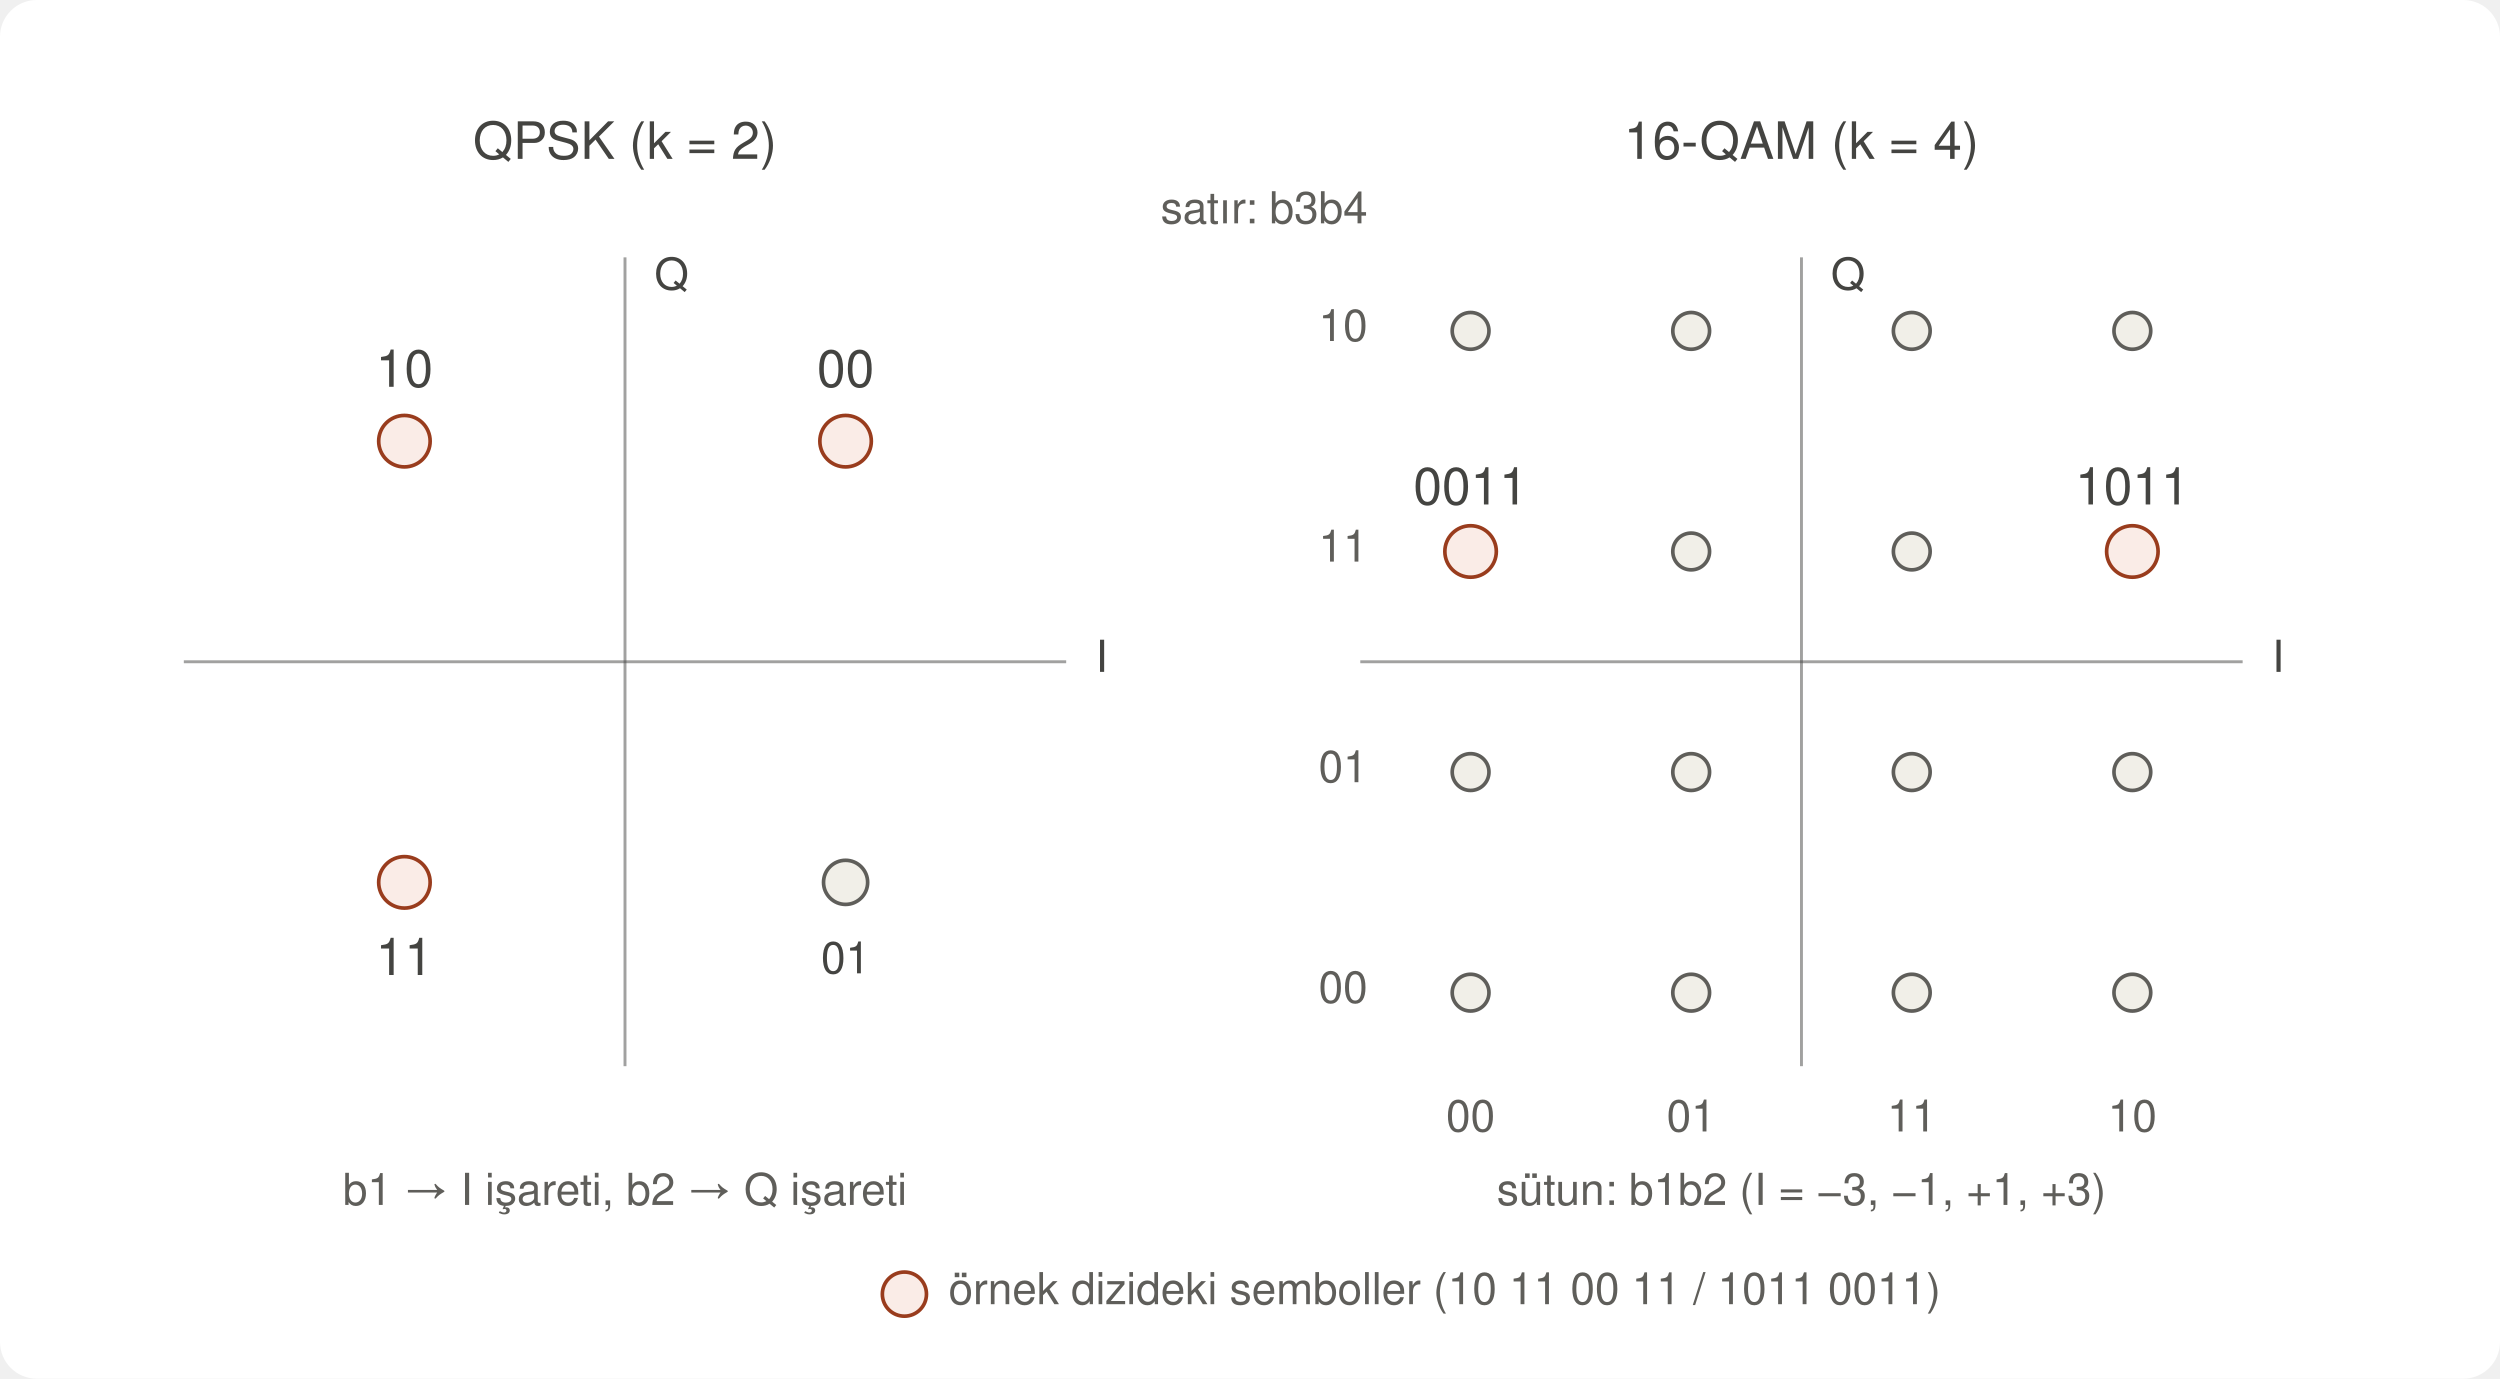
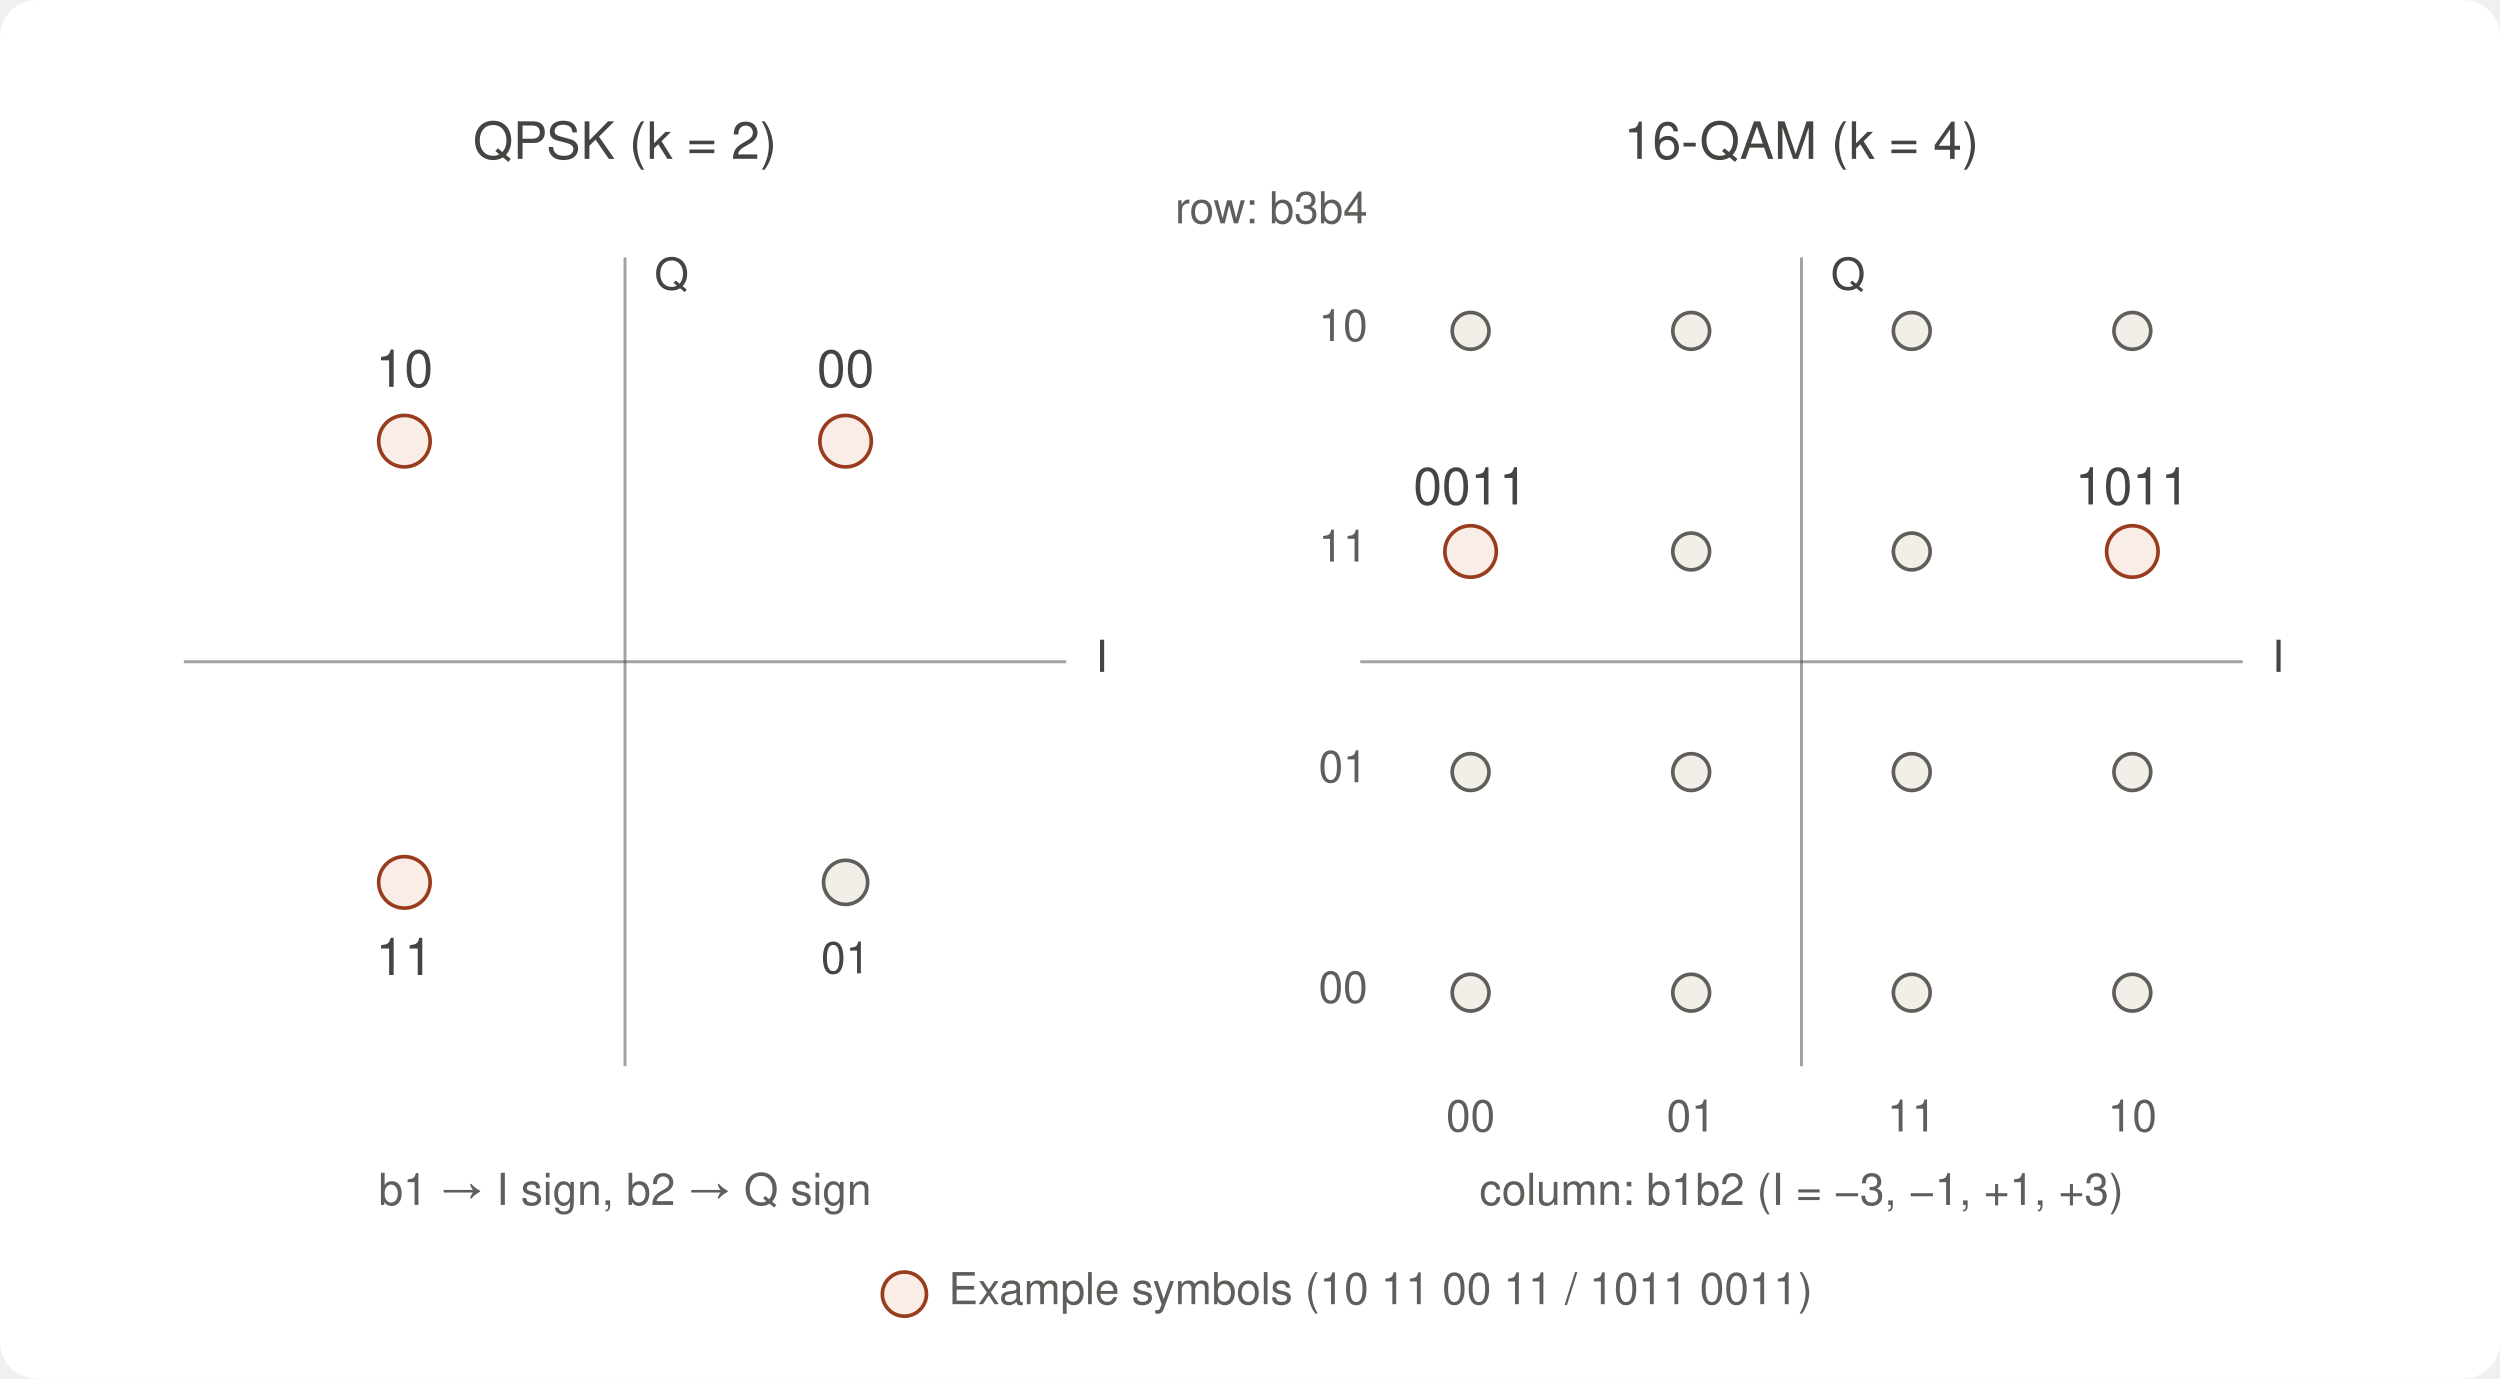
<svg xmlns="http://www.w3.org/2000/svg" width="680" height="375" viewBox="0 0 680 375" role="img" font-family="Helvetica, Arial, sans-serif">
  <defs>
    <marker id="arrow" viewBox="0 0 10 10" refX="8" refY="5" markerWidth="6" markerHeight="6" orient="auto-start-reverse">
      <path d="M2 1L8 5L2 9" fill="none" stroke="#444441" stroke-width="1.5" stroke-linecap="round" stroke-linejoin="round" />
    </marker>
  </defs>
  <rect x="0" y="0" width="680" height="375" fill="#ffffff" rx="10" />
  <text x="170" y="40" font-size="14" font-weight="500" fill="#444441" text-anchor="middle" dominant-baseline="central">QPSK (k = 2)</text>
  <text x="490" y="40" font-size="14" font-weight="500" fill="#444441" text-anchor="middle" dominant-baseline="central">16-QAM (k = 4)</text>
  <line x1="50" y1="180" x2="290" y2="180" stroke="#444441" stroke-width="0.8" opacity="0.5" />
  <line x1="170" y1="70" x2="170" y2="290" stroke="#444441" stroke-width="0.8" opacity="0.5" />
  <text x="298" y="180" font-size="12" font-weight="400" fill="#444441" text-anchor="start" dominant-baseline="central">I</text>
  <text x="178" y="76" font-size="12" font-weight="400" fill="#444441" text-anchor="start" dominant-baseline="central">Q</text>
  <circle cx="110" cy="120" r="7" fill="#FAECE7" stroke="#993C1D" stroke-width="1" />
  <text x="110" y="102" font-size="14" font-weight="500" fill="#444441" text-anchor="middle" dominant-baseline="central">10</text>
  <circle cx="230" cy="120" r="7" fill="#FAECE7" stroke="#993C1D" stroke-width="1" />
  <text x="230" y="102" font-size="14" font-weight="500" fill="#444441" text-anchor="middle" dominant-baseline="central">00</text>
  <circle cx="110" cy="240" r="7" fill="#FAECE7" stroke="#993C1D" stroke-width="1" />
  <text x="110" y="262" font-size="14" font-weight="500" fill="#444441" text-anchor="middle" dominant-baseline="central">11</text>
  <circle cx="230" cy="240" r="6" fill="#F1EFE8" stroke="#5F5E5A" stroke-width="1" />
  <text x="230" y="262" font-size="12" font-weight="400" fill="#444441" text-anchor="middle" dominant-baseline="central">01</text>
-   <text x="170" y="325" font-size="12" font-weight="400" fill="#5F5E5A" text-anchor="middle" dominant-baseline="central">b1 → I işareti, b2 → Q işareti</text>
+   <text x="170" y="325" font-size="12" font-weight="400" fill="#5F5E5A" text-anchor="middle" dominant-baseline="central">b1 → I sign, b2 → Q sign</text>
  <line x1="370" y1="180" x2="610" y2="180" stroke="#444441" stroke-width="0.8" opacity="0.5" />
  <line x1="490" y1="70" x2="490" y2="290" stroke="#444441" stroke-width="0.8" opacity="0.5" />
  <text x="618" y="180" font-size="12" font-weight="400" fill="#444441" text-anchor="start" dominant-baseline="central">I</text>
  <text x="498" y="76" font-size="12" font-weight="400" fill="#444441" text-anchor="start" dominant-baseline="central">Q</text>
  <circle cx="400" cy="90" r="5" fill="#F1EFE8" stroke="#5F5E5A" stroke-width="1" />
  <circle cx="400" cy="210" r="5" fill="#F1EFE8" stroke="#5F5E5A" stroke-width="1" />
  <circle cx="400" cy="270" r="5" fill="#F1EFE8" stroke="#5F5E5A" stroke-width="1" />
  <circle cx="460" cy="90" r="5" fill="#F1EFE8" stroke="#5F5E5A" stroke-width="1" />
  <circle cx="460" cy="150" r="5" fill="#F1EFE8" stroke="#5F5E5A" stroke-width="1" />
  <circle cx="460" cy="210" r="5" fill="#F1EFE8" stroke="#5F5E5A" stroke-width="1" />
  <circle cx="460" cy="270" r="5" fill="#F1EFE8" stroke="#5F5E5A" stroke-width="1" />
  <circle cx="520" cy="90" r="5" fill="#F1EFE8" stroke="#5F5E5A" stroke-width="1" />
  <circle cx="520" cy="150" r="5" fill="#F1EFE8" stroke="#5F5E5A" stroke-width="1" />
  <circle cx="520" cy="210" r="5" fill="#F1EFE8" stroke="#5F5E5A" stroke-width="1" />
  <circle cx="520" cy="270" r="5" fill="#F1EFE8" stroke="#5F5E5A" stroke-width="1" />
  <circle cx="580" cy="90" r="5" fill="#F1EFE8" stroke="#5F5E5A" stroke-width="1" />
  <circle cx="580" cy="210" r="5" fill="#F1EFE8" stroke="#5F5E5A" stroke-width="1" />
  <circle cx="580" cy="270" r="5" fill="#F1EFE8" stroke="#5F5E5A" stroke-width="1" />
  <circle cx="580" cy="150" r="7" fill="#FAECE7" stroke="#993C1D" stroke-width="1" />
  <circle cx="400" cy="150" r="7" fill="#FAECE7" stroke="#993C1D" stroke-width="1" />
  <text x="580" y="134" font-size="14" font-weight="500" fill="#444441" text-anchor="middle" dominant-baseline="central">1011</text>
  <text x="400" y="134" font-size="14" font-weight="500" fill="#444441" text-anchor="middle" dominant-baseline="central">0011</text>
  <text x="400" y="305" font-size="12" font-weight="400" fill="#5F5E5A" text-anchor="middle" dominant-baseline="central">00</text>
  <text x="460" y="305" font-size="12" font-weight="400" fill="#5F5E5A" text-anchor="middle" dominant-baseline="central">01</text>
  <text x="520" y="305" font-size="12" font-weight="400" fill="#5F5E5A" text-anchor="middle" dominant-baseline="central">11</text>
  <text x="580" y="305" font-size="12" font-weight="400" fill="#5F5E5A" text-anchor="middle" dominant-baseline="central">10</text>
  <text x="372" y="90" font-size="12" font-weight="400" fill="#5F5E5A" text-anchor="end" dominant-baseline="central">10</text>
  <text x="372" y="150" font-size="12" font-weight="400" fill="#5F5E5A" text-anchor="end" dominant-baseline="central">11</text>
  <text x="372" y="210" font-size="12" font-weight="400" fill="#5F5E5A" text-anchor="end" dominant-baseline="central">01</text>
  <text x="372" y="270" font-size="12" font-weight="400" fill="#5F5E5A" text-anchor="end" dominant-baseline="central">00</text>
-   <text x="372" y="58" font-size="12" font-weight="400" fill="#5F5E5A" text-anchor="end" dominant-baseline="central">satır: b3b4</text>
-   <text x="490" y="325" font-size="12" font-weight="400" fill="#5F5E5A" text-anchor="middle" dominant-baseline="central">sütun: b1b2 (I = −3, −1, +1, +3)</text>
+   <text x="372" y="58" font-size="12" font-weight="400" fill="#5F5E5A" text-anchor="end" dominant-baseline="central">row: b3b4</text>
+   <text x="490" y="325" font-size="12" font-weight="400" fill="#5F5E5A" text-anchor="middle" dominant-baseline="central">column: b1b2 (I = −3, −1, +1, +3)</text>
  <circle cx="246" cy="352" r="6" fill="#FAECE7" stroke="#993C1D" stroke-width="1" />
-   <text x="258" y="352" font-size="12" font-weight="400" fill="#5F5E5A" text-anchor="start" dominant-baseline="central">örnek dizideki semboller (10 11 00 11 / 1011 0011)</text>
+   <text x="258" y="352" font-size="12" font-weight="400" fill="#5F5E5A" text-anchor="start" dominant-baseline="central">Example symbols (10 11 00 11 / 1011 0011)</text>
</svg>
